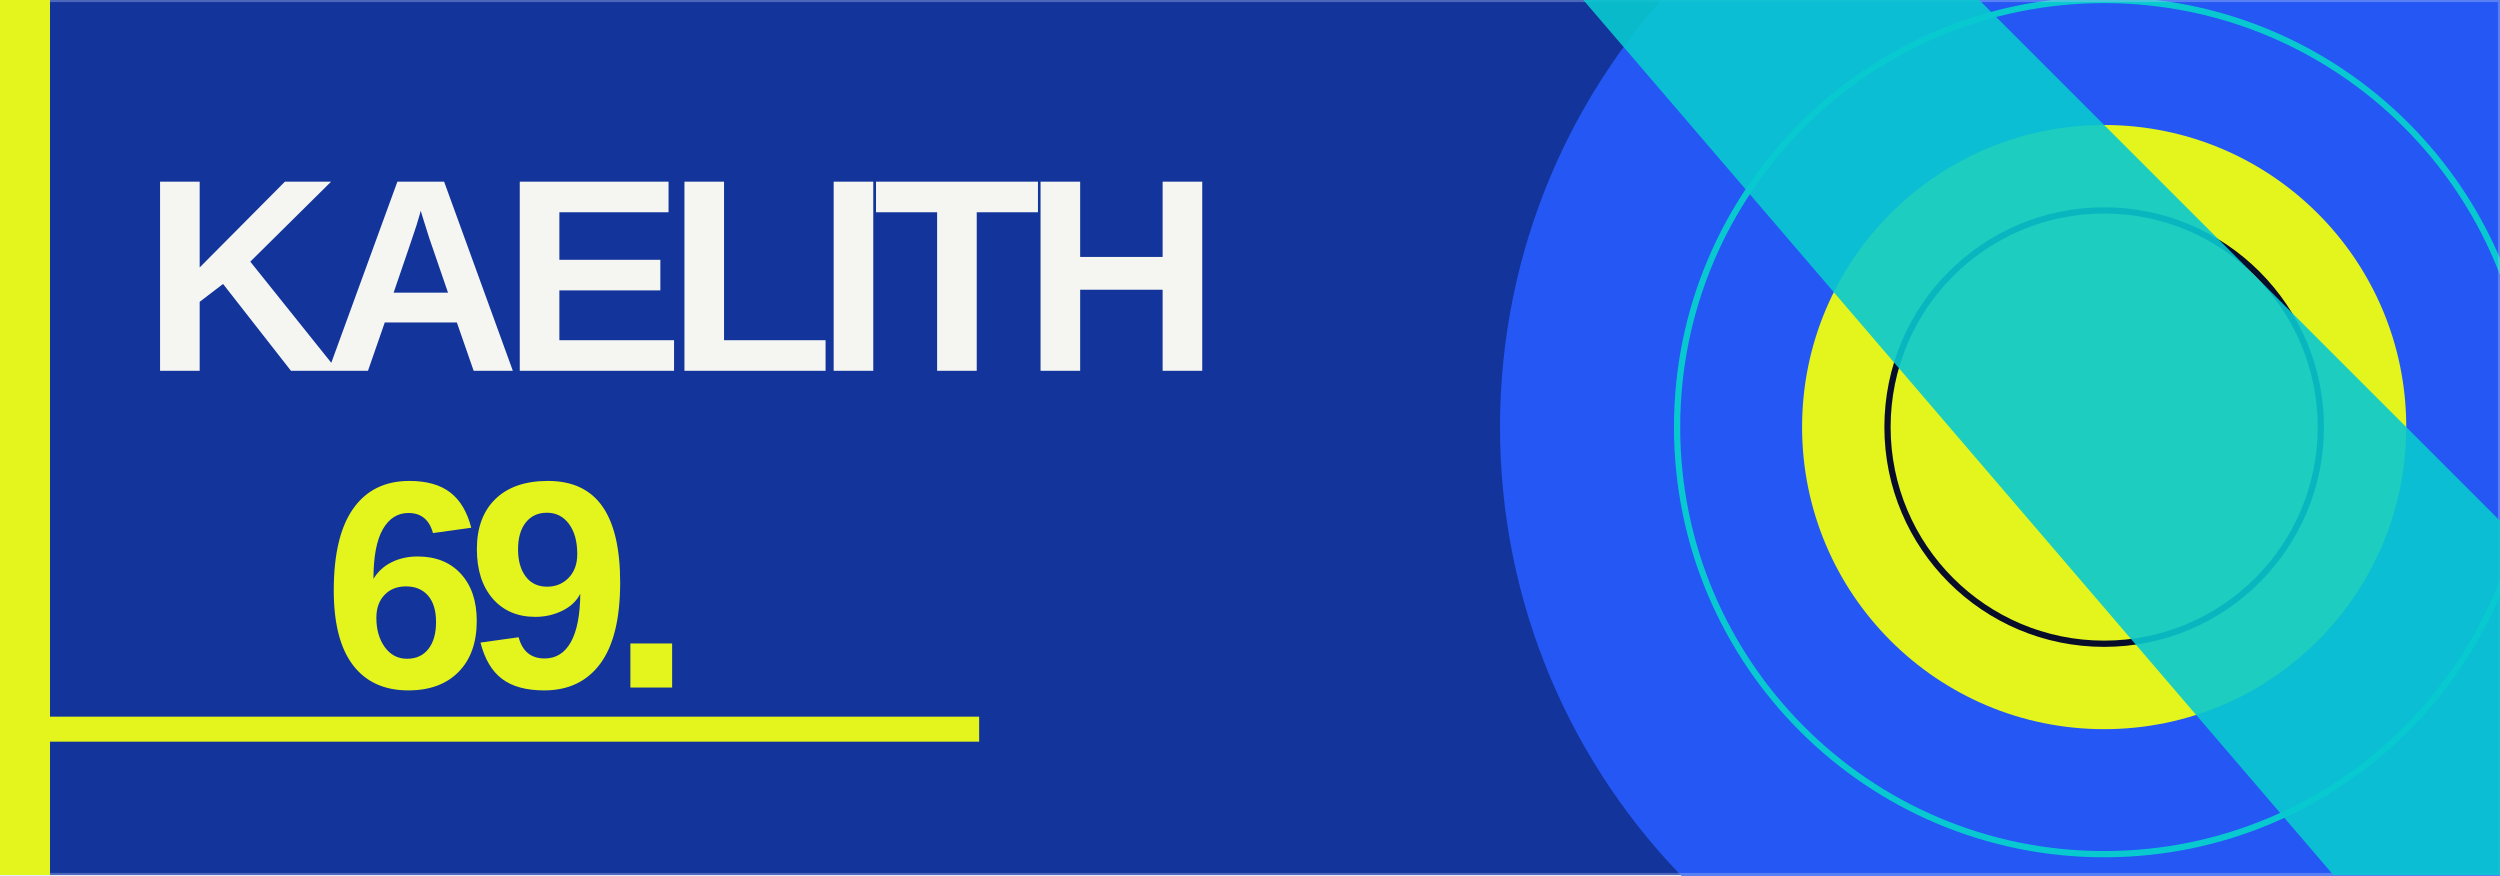
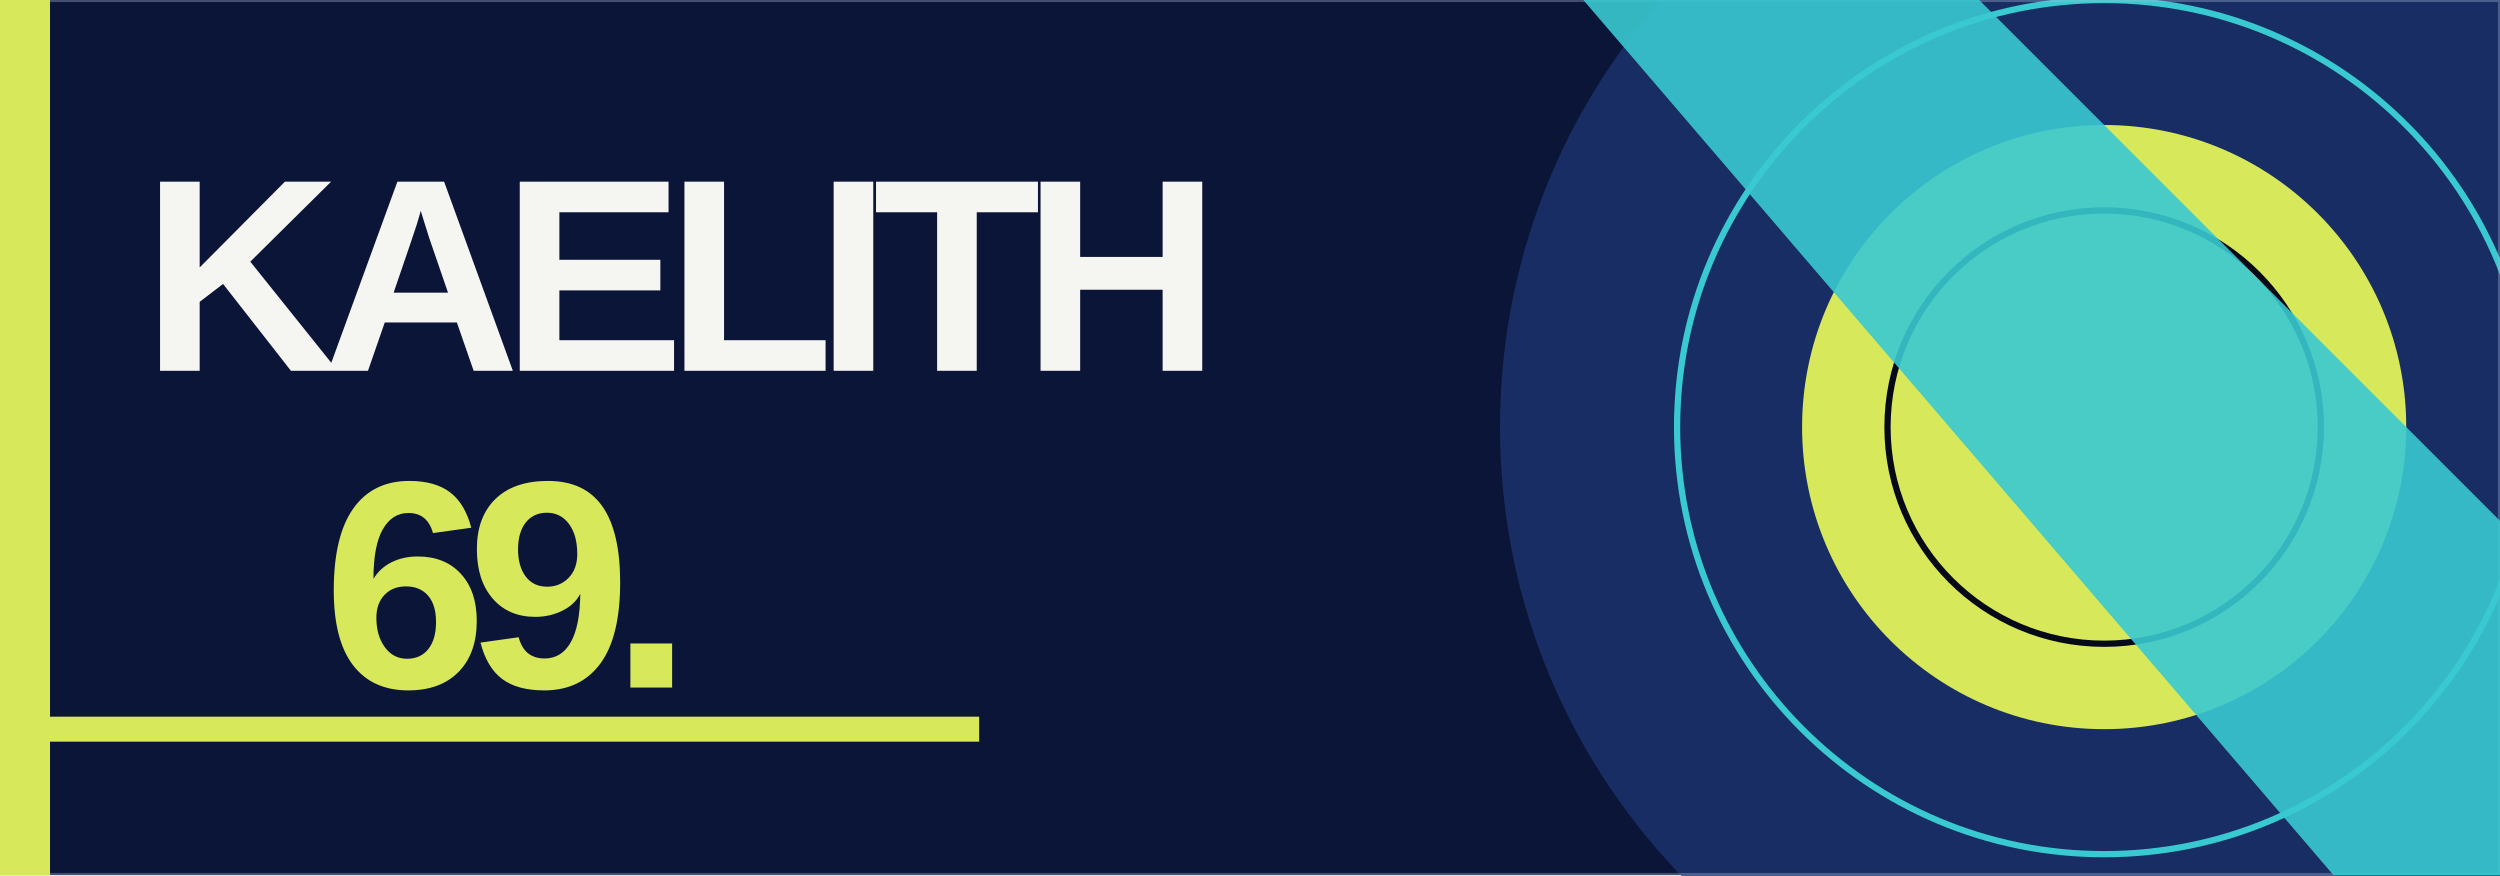
<svg xmlns="http://www.w3.org/2000/svg" width="1200" height="420" viewBox="0 0 1200 420" role="img" aria-labelledby="title desc">
-   <rect width="1200" height="420" fill="#12349B" />
-   <circle cx="1030" cy="205" r="310" fill="#2457F4" />
-   <circle cx="1010" cy="205" r="205" fill="none" stroke="#08C9D0" stroke-width="3" />
-   <circle cx="1010" cy="205" r="145" fill="#E4F51D" />
-   <circle cx="1010" cy="205" r="104" fill="none" stroke="#080D2A" stroke-width="3" />
-   <path d="M0 0H1200V420H0Z" fill="none" stroke="#B9C9F2" stroke-opacity=".35" stroke-width="2" />
-   <path d="M0 0H24V420H0Z" fill="#E4F51D" />
-   <path d="M760 0L950 0L1200 250V420H1120Z" fill="#08C9D0" opacity=".9" />
-   <path d="M0 350H470" stroke="#E4F51D" stroke-width="12" />
+   <rect width="1200" height="420" fill="#0B1538" />
+   <circle cx="1030" cy="205" r="310" fill="#172D63" />
+   <circle cx="1010" cy="205" r="205" fill="none" stroke="#39C9D0" stroke-width="3" />
+   <circle cx="1010" cy="205" r="145" fill="#D7E85A" />
+   <circle cx="1010" cy="205" r="104" fill="none" stroke="#050918" stroke-width="3" />
+   <path d="M0 0H1200V420H0Z" fill="none" stroke="#AAB9D8" stroke-opacity=".35" stroke-width="2" />
+   <path d="M0 0H24V420H0Z" fill="#D7E85A" />
+   <path d="M760 0L950 0L1200 250V420H1120Z" fill="#39C9D0" opacity=".9" />
+   <path d="M0 350H470" stroke="#D7E85A" stroke-width="12" />
  <text x="68" y="178" fill="#F5F5F2" font-family="Arial,Helvetica,sans-serif" font-size="132" font-weight="900" letter-spacing="-9">KAELITH</text>
-   <text x="155" y="330" fill="#E4F51D" font-family="Arial,Helvetica,sans-serif" font-size="142" font-weight="900" letter-spacing="-10">69.</text>
+   <text x="155" y="330" fill="#D7E85A" font-family="Arial,Helvetica,sans-serif" font-size="142" font-weight="900" letter-spacing="-10">69.</text>
</svg>
